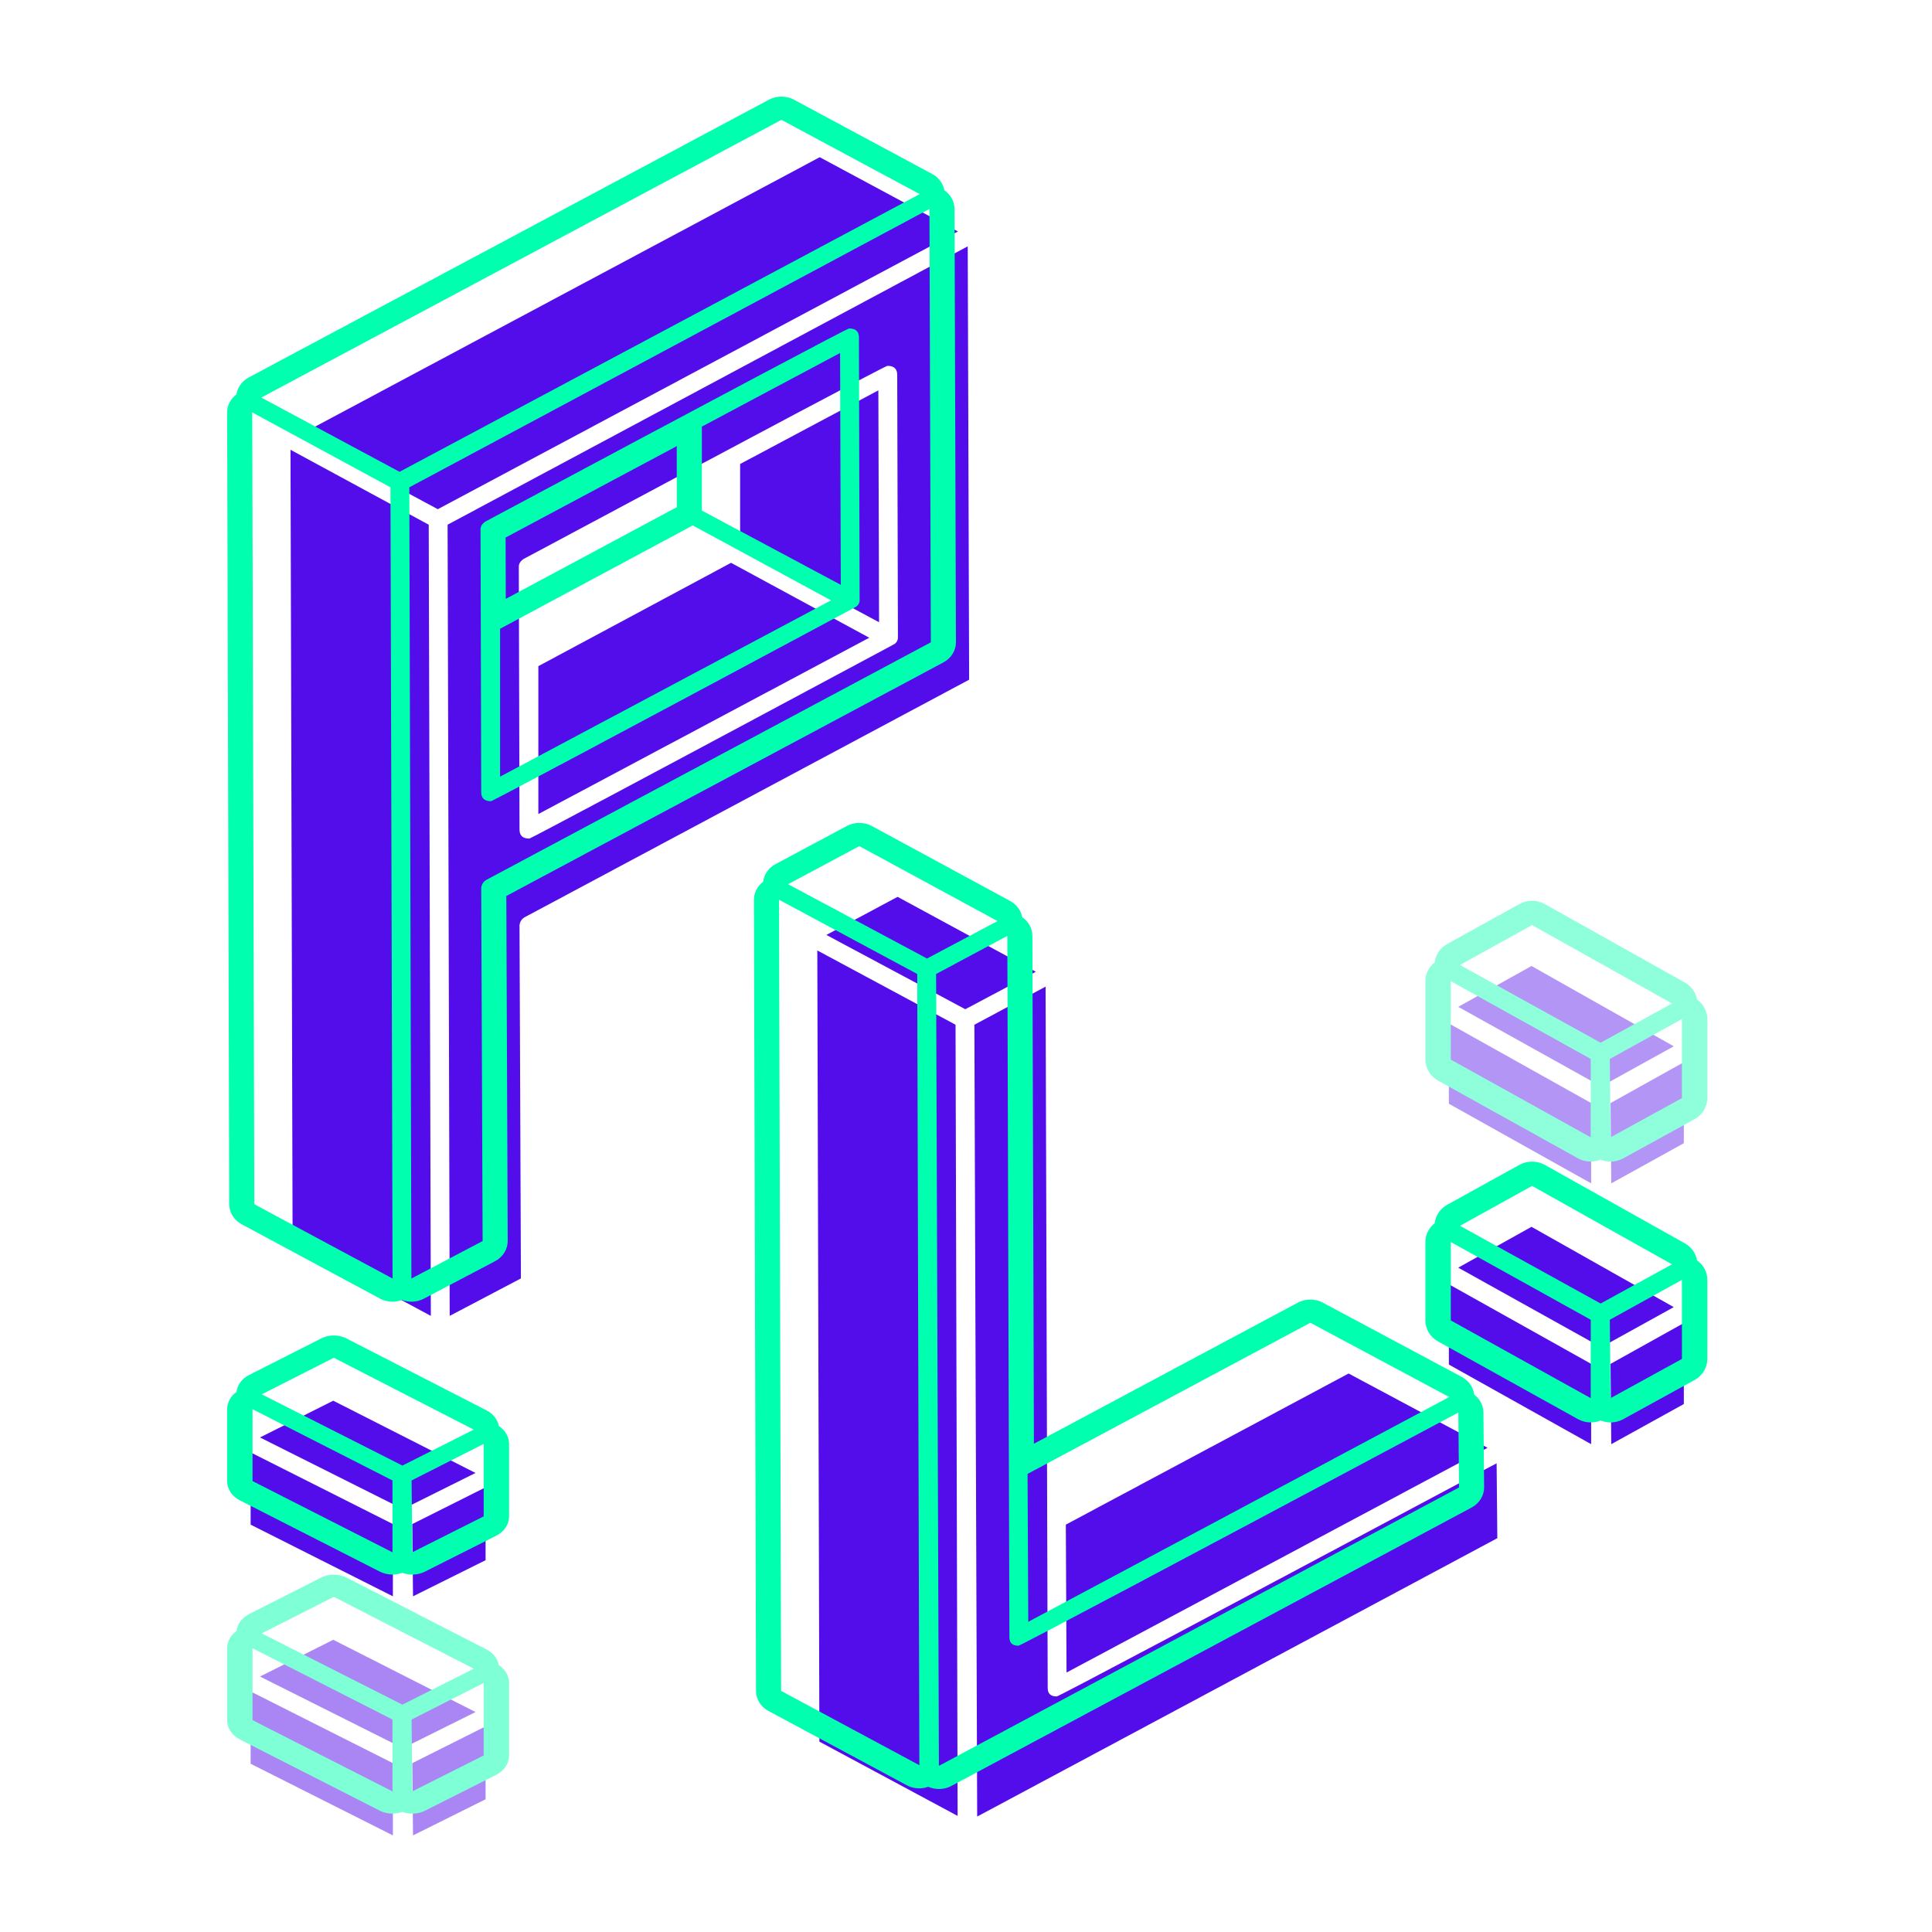
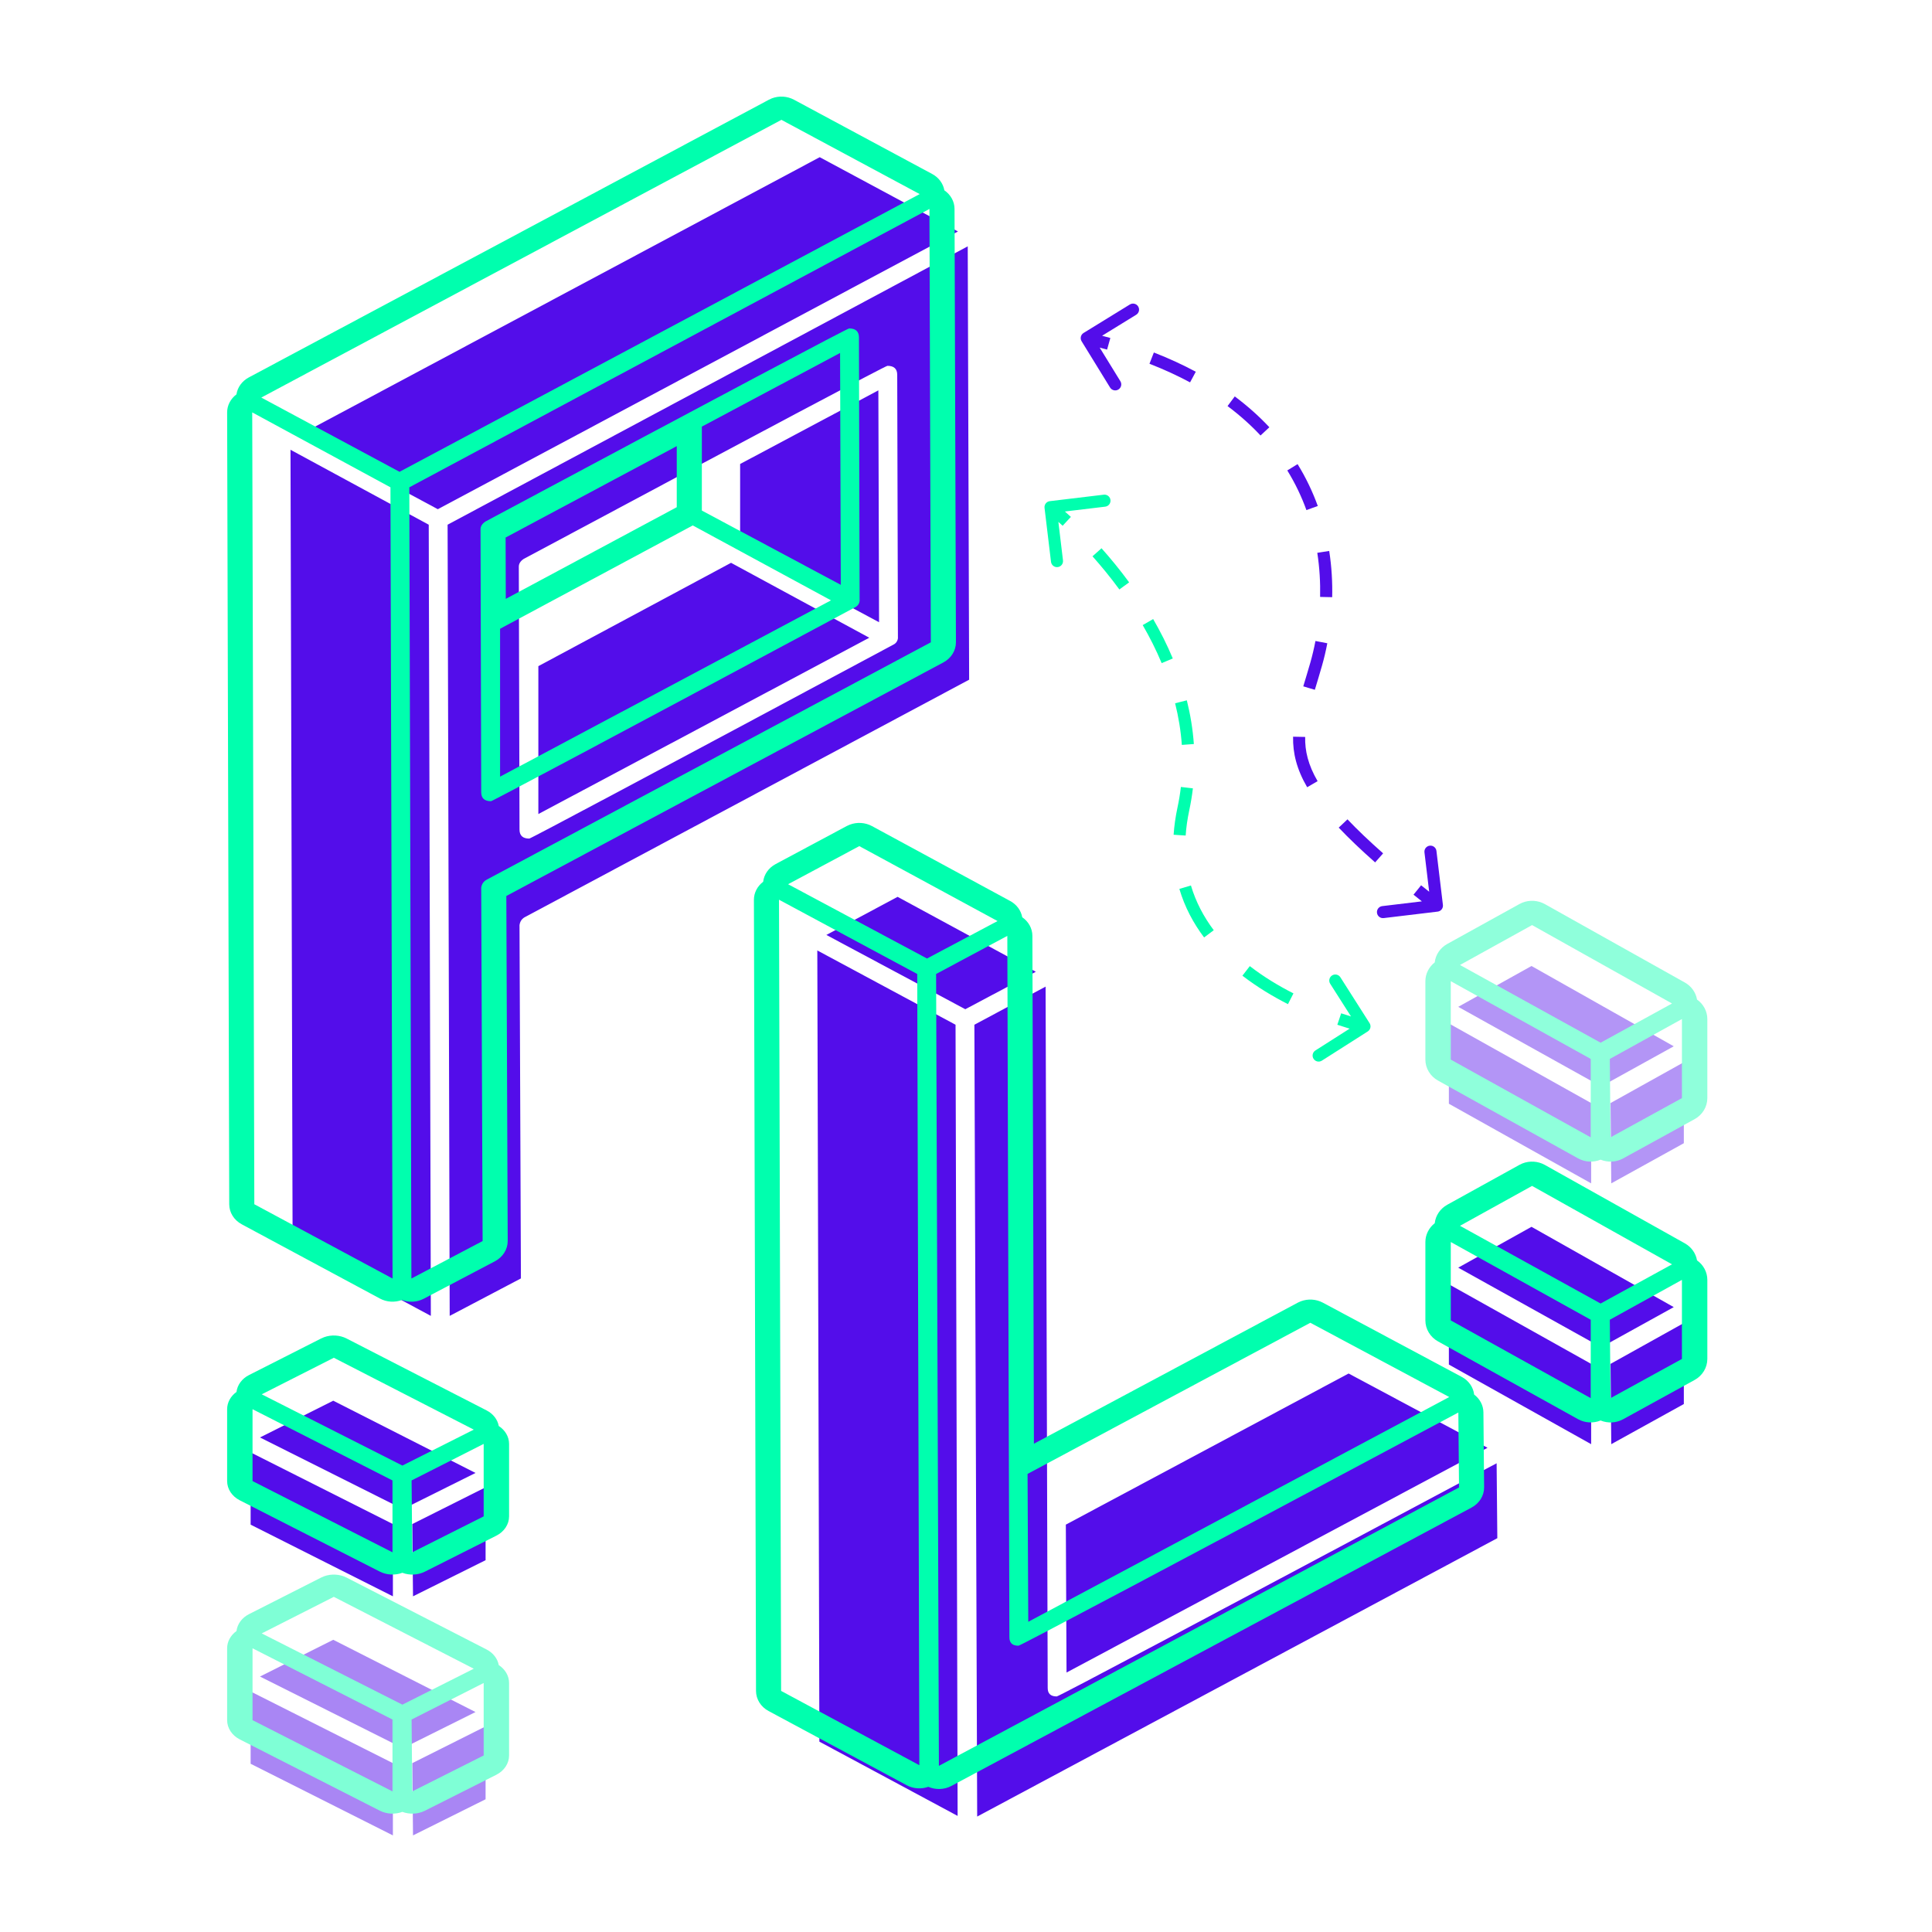
<svg xmlns="http://www.w3.org/2000/svg" width="80" height="80" viewBox="0 0 80 80" fill="none">
-   <g id="Logo">
+   <g id="logo">
    <g id="PL">
      <path id="p" d="M17.84 54.488L12.116 51.413L12.029 18.624L17.753 21.727L17.84 54.488ZM18.129 21.085L12.405 18.009L33.943 6.509L39.667 9.585L18.129 21.085ZM18.621 54.488L18.534 21.727L40.072 10.2L40.13 28.145L21.714 37.987C21.598 38.058 21.531 38.165 21.512 38.308L21.57 52.937L18.621 54.488ZM21.916 34.724C21.974 34.724 26.995 32.05 36.978 26.701C37.094 26.648 37.161 26.558 37.181 26.433L37.152 15.522C37.152 15.272 37.017 15.148 36.747 15.148C36.67 15.148 31.649 17.813 21.685 23.144C21.55 23.233 21.483 23.34 21.483 23.465L21.512 34.35C21.512 34.599 21.647 34.724 21.916 34.724ZM22.292 33.708V27.584L30.271 23.305L35.995 26.407L22.292 33.708ZM36.4 25.765L30.647 22.689V19.213L36.371 16.164L36.4 25.765Z" fill="#530DEA" />
-       <path id="p (Stroke)" d="M31.962 4.072C32.258 3.959 32.597 3.979 32.879 4.13L38.603 7.206C38.874 7.352 39.054 7.601 39.104 7.881C39.365 8.06 39.524 8.343 39.525 8.649L39.583 26.594C39.584 26.939 39.386 27.257 39.063 27.43L20.966 37.101L21.023 51.386C21.024 51.732 20.823 52.053 20.497 52.225L17.549 53.776C17.27 53.922 16.936 53.94 16.644 53.829C16.349 53.94 16.012 53.921 15.733 53.771L10.009 50.695C9.69 50.523 9.493 50.209 9.492 49.867L9.405 17.079C9.404 16.786 9.549 16.512 9.791 16.33C9.834 16.039 10.021 15.779 10.301 15.629L31.838 4.129L31.962 4.072ZM10.531 49.865L16.255 52.941L16.168 20.179L10.444 17.076L10.531 49.865ZM16.949 20.179L17.035 52.941L19.984 51.389L19.926 36.76C19.945 36.617 20.014 36.51 20.129 36.439L38.544 26.597L38.486 8.652L16.949 20.179ZM35.162 13.6C35.432 13.6 35.567 13.725 35.567 13.974L35.595 24.886C35.576 25.01 35.509 25.099 35.394 25.153C25.41 30.502 20.389 33.176 20.331 33.176C20.061 33.176 19.926 33.051 19.926 32.802L19.898 21.917C19.898 21.793 19.965 21.686 20.1 21.596C30.064 16.265 35.085 13.6 35.162 13.6ZM20.707 26.036V32.16L34.411 24.859L28.686 21.757L20.707 26.036ZM28.023 18.473C26.044 19.528 23.682 20.789 20.936 22.258L20.943 24.798L28.023 21.002V18.473ZM29.062 17.665V21.141L34.815 24.217L34.786 14.616L29.062 17.665ZM10.82 16.462L16.544 19.537L38.082 8.037L32.357 4.962L10.82 16.462Z" fill="#00FFAE" />
+       <path id="p (Stroke)" d="M31.962 4.072C32.258 3.959 32.597 3.979 32.879 4.13L38.603 7.206C38.874 7.352 39.054 7.601 39.104 7.881C39.365 8.06 39.524 8.343 39.525 8.649L39.583 26.594C39.584 26.939 39.386 27.257 39.063 27.43L20.966 37.101L21.023 51.386C21.024 51.732 20.823 52.053 20.497 52.225L17.549 53.776C17.27 53.922 16.936 53.94 16.644 53.829C16.349 53.94 16.012 53.921 15.733 53.771L10.009 50.695C9.69 50.523 9.493 50.209 9.492 49.867L9.405 17.079C9.404 16.786 9.549 16.512 9.791 16.33C9.834 16.039 10.021 15.779 10.301 15.629L31.838 4.129L31.962 4.072ZM10.531 49.865L16.255 52.941L16.168 20.179L10.444 17.076L10.531 49.865ZM16.949 20.179L17.035 52.941L19.984 51.389L19.926 36.76C19.945 36.617 20.014 36.51 20.129 36.439L38.544 26.597L38.486 8.652L16.949 20.179ZM35.162 13.6C35.432 13.6 35.567 13.725 35.567 13.974L35.595 24.886C35.576 25.01 35.509 25.099 35.394 25.153C25.41 30.502 20.389 33.176 20.331 33.176C20.061 33.176 19.926 33.051 19.926 32.802L19.898 21.917C19.898 21.793 19.965 21.686 20.1 21.596C30.064 16.265 35.085 13.6 35.162 13.6ZM20.707 26.036V32.16L34.41 24.859L28.686 21.757L20.707 26.036ZM28.023 18.473C26.044 19.528 23.682 20.789 20.936 22.258L20.943 24.798L28.023 21.002V18.473ZM29.062 17.665V21.141L34.815 24.217L34.786 14.616L29.062 17.665ZM10.82 16.462L16.544 19.537L38.082 8.037L32.357 4.962L10.82 16.462Z" fill="#00FFAE" />
      <path id="L" d="M44.163 69.256L44.134 63.132L55.843 56.874L61.596 59.949L44.163 69.256ZM39.653 75.193L33.929 72.118L33.843 39.356L39.567 42.432L39.653 75.193ZM39.971 41.79L34.218 38.714L37.167 37.136L42.891 40.239L39.971 41.79ZM40.463 75.22L40.347 42.432L43.296 40.854L43.383 69.898C43.383 70.13 43.508 70.246 43.758 70.246C43.836 70.246 49.907 67.028 61.972 60.591L62.001 63.693L40.463 75.22Z" fill="#530DEA" />
-       <path id="L (Stroke)" d="M35.187 34.148C35.484 34.034 35.825 34.054 36.107 34.207L41.831 37.309C42.1 37.455 42.279 37.703 42.329 37.982C42.59 38.161 42.748 38.445 42.749 38.75L42.812 59.781L53.737 53.941L53.861 53.885C54.157 53.772 54.496 53.791 54.777 53.941L60.53 57.016C60.819 57.17 61.006 57.443 61.041 57.746C61.279 57.925 61.422 58.193 61.425 58.482L61.454 61.584C61.457 61.93 61.259 62.251 60.935 62.424L39.397 73.951C39.102 74.109 38.744 74.12 38.439 73.988C38.148 74.091 37.82 74.07 37.546 73.923L31.822 70.848C31.503 70.676 31.306 70.361 31.305 70.019L31.218 37.258C31.218 36.966 31.361 36.694 31.601 36.512C31.636 36.209 31.824 35.937 32.113 35.782L35.062 34.204L35.187 34.148ZM38.762 40.331L38.878 73.12L60.415 61.593L60.387 58.49C48.342 64.916 42.271 68.135 42.174 68.145L42.085 68.14C41.893 68.115 41.797 68 41.797 67.797L41.711 38.753L38.762 40.331ZM32.344 70.017L38.068 73.093L37.981 40.331L32.257 37.255L32.344 70.017ZM42.549 61.031L42.578 67.155L60.01 57.848L54.258 54.773L42.549 61.031ZM32.633 36.614L38.386 39.69L41.306 38.139L35.582 35.036L32.633 36.614Z" fill="#00FFAE" />
+       <path id="L (Stroke)" d="M35.187 34.148C35.484 34.034 35.825 34.054 36.107 34.207L41.831 37.309C42.1 37.455 42.279 37.703 42.329 37.982C42.59 38.161 42.748 38.445 42.749 38.75L42.812 59.781L53.737 53.941L53.861 53.885C54.157 53.772 54.496 53.791 54.777 53.941L60.53 57.016C60.819 57.17 61.006 57.443 61.041 57.746C61.279 57.925 61.422 58.193 61.425 58.482L61.454 61.584C61.457 61.93 61.259 62.251 60.935 62.424L39.397 73.951C39.102 74.109 38.744 74.12 38.439 73.988C38.148 74.091 37.82 74.07 37.546 73.923L31.822 70.848C31.503 70.676 31.306 70.361 31.305 70.019L31.218 37.258C31.218 36.966 31.361 36.694 31.601 36.512C31.636 36.209 31.824 35.937 32.113 35.782L35.062 34.204L35.187 34.148ZM38.762 40.331L38.878 73.12L60.415 61.593L60.387 58.49C48.342 64.916 42.271 68.135 42.174 68.145L42.085 68.14C41.893 68.115 41.797 68 41.797 67.797L41.711 38.753L38.762 40.331ZM32.344 70.017L38.068 73.093L37.981 40.331L32.257 37.255L32.344 70.017ZM42.549 61.032L42.578 67.155L60.01 57.848L54.258 54.773L42.549 61.032ZM32.633 36.614L38.386 39.69L41.306 38.139L35.582 35.036L32.633 36.614Z" fill="#00FFAE" />
      <g id="Dot">
        <path id="." d="M65.886 59.8L59.995 56.504V53.179L65.886 56.475V59.8ZM66.302 55.787L60.382 52.491L63.416 50.8L69.307 54.125L66.302 55.787ZM66.719 59.8L66.689 56.475L69.724 54.784V58.138L66.719 59.8Z" fill="#530DEA" />
        <path id=". (Stroke)" d="M63.039 48.176C63.34 48.057 63.685 48.078 63.971 48.238L69.766 51.484C70.038 51.637 70.22 51.897 70.27 52.189C70.536 52.377 70.697 52.676 70.697 52.997V56.271C70.697 56.631 70.494 56.964 70.168 57.143L67.212 58.767C66.924 58.925 66.578 58.942 66.277 58.82C65.975 58.942 65.629 58.924 65.341 58.764L59.546 55.545C59.222 55.365 59.022 55.035 59.022 54.676V51.429C59.022 51.125 59.167 50.84 59.409 50.651C59.444 50.334 59.635 50.048 59.928 49.886L62.913 48.236L63.039 48.176ZM60.074 54.676L65.869 57.895V54.648L60.074 51.429V54.676ZM66.659 54.648L66.688 57.895L69.645 56.271V52.997L66.659 54.648ZM60.455 50.758L66.278 53.976L69.235 52.353L63.44 49.106L60.455 50.758Z" fill="#00FFAE" />
      </g>
      <g id="Dot_2" opacity="0.44">
        <path id="._2" d="M65.886 49L59.995 45.704V42.379L65.886 45.675V49ZM66.302 44.987L60.382 41.691L63.416 40L69.307 43.325L66.302 44.987ZM66.719 49L66.689 45.675L69.724 43.984V47.338L66.719 49Z" fill="#530DEA" />
        <path id=". (Stroke)_2" d="M63.039 37.376C63.34 37.257 63.685 37.278 63.971 37.438L69.766 40.684C70.038 40.837 70.22 41.097 70.27 41.389C70.536 41.577 70.697 41.876 70.697 42.197V45.471C70.697 45.831 70.494 46.164 70.168 46.343L67.212 47.967C66.924 48.125 66.578 48.142 66.277 48.02C65.975 48.142 65.629 48.124 65.341 47.964L59.546 44.745C59.222 44.566 59.022 44.234 59.022 43.876V40.629C59.022 40.325 59.167 40.04 59.409 39.851C59.444 39.533 59.635 39.248 59.928 39.087L62.913 37.436L63.039 37.376ZM60.074 43.876L65.869 47.095V43.848L60.074 40.629V43.876ZM66.659 43.848L66.688 47.095L69.645 45.471V42.197L66.659 43.848ZM60.455 39.958L66.278 43.176L69.235 41.553L63.44 38.306L60.455 39.958Z" fill="#00FFAE" />
      </g>
      <g id="Dot_3">
        <path id="._3" d="M16.269 66.1L10.378 63.133V60.141L16.269 63.108V66.1ZM16.685 62.489L10.765 59.522L13.799 58L19.69 60.992L16.685 62.489ZM17.102 66.1L17.072 63.108L20.107 61.586V64.604L17.102 66.1Z" fill="#530DEA" />
-         <path id=". (Stroke)_3" d="M13.423 55.369C13.724 55.261 14.069 55.28 14.354 55.426L20.149 58.402C20.421 58.542 20.603 58.78 20.654 59.048C20.919 59.221 21.08 59.495 21.08 59.789V62.79C21.08 63.12 20.877 63.425 20.551 63.59L17.595 65.078C17.308 65.223 16.962 65.239 16.661 65.126C16.358 65.238 16.012 65.222 15.724 65.075L9.929 62.125C9.605 61.96 9.405 61.657 9.405 61.328V58.352C9.405 58.073 9.55 57.812 9.792 57.638C9.828 57.347 10.018 57.086 10.311 56.938L13.296 55.424L13.423 55.369ZM10.457 61.328L16.252 64.278V61.302L10.457 58.352V61.328ZM17.043 61.302L17.071 64.278L20.028 62.79V59.789L17.043 61.302ZM10.838 57.736L16.662 60.686L19.618 59.198L13.823 56.222L10.838 57.736Z" fill="#00FFAE" />
+         <path id=". (Stroke)_3" d="M13.423 55.369C13.724 55.261 14.069 55.28 14.354 55.426L20.149 58.402C20.421 58.542 20.603 58.78 20.653 59.048C20.919 59.22 21.08 59.495 21.08 59.789V62.79C21.08 63.12 20.877 63.425 20.551 63.59L17.595 65.078C17.308 65.223 16.962 65.239 16.661 65.126C16.358 65.238 16.012 65.222 15.724 65.075L9.929 62.125C9.605 61.96 9.405 61.657 9.405 61.328V58.352C9.405 58.073 9.55 57.811 9.792 57.638C9.828 57.347 10.018 57.086 10.311 56.938L13.296 55.424L13.423 55.369ZM10.457 61.328L16.252 64.278V61.302L10.457 58.352V61.328ZM17.043 61.302L17.071 64.278L20.028 62.79V59.789L17.043 61.302ZM10.838 57.736L16.662 60.686L19.618 59.198L13.823 56.222L10.838 57.736Z" fill="#00FFAE" />
      </g>
      <g id="Dot_4" opacity="0.5">
-         <path id="._4" d="M16.269 76L10.378 73.033V70.041L16.269 73.008V76ZM16.685 72.388L10.765 69.422L13.799 67.9L19.69 70.892L16.685 72.388ZM17.102 76L17.072 73.008L20.107 71.486V74.504L17.102 76Z" fill="#530DEA" />
-         <path id=". (Stroke)_4" d="M13.423 65.269C13.724 65.161 14.069 65.18 14.354 65.326L20.149 68.302C20.421 68.442 20.603 68.68 20.654 68.948C20.919 69.121 21.08 69.395 21.08 69.689V72.69C21.08 73.02 20.877 73.325 20.551 73.49L17.595 74.978C17.308 75.123 16.962 75.138 16.661 75.026C16.358 75.138 16.012 75.122 15.724 74.975L9.929 72.025C9.605 71.86 9.405 71.557 9.405 71.228V68.252C9.405 67.973 9.55 67.712 9.792 67.538C9.828 67.247 10.018 66.986 10.311 66.838L13.296 65.324L13.423 65.269ZM10.457 71.228L16.252 74.178V71.202L10.457 68.252V71.228ZM17.043 71.202L17.071 74.178L20.028 72.69V69.689L17.043 71.202ZM10.838 67.636L16.662 70.586L19.618 69.098L13.823 66.122L10.838 67.636Z" fill="#00FFAE" />
+         <path id="._4" d="M16.269 76L10.378 73.034V70.041L16.269 73.008V76ZM16.685 72.389L10.765 69.422L13.799 67.9L19.69 70.892L16.685 72.389ZM17.102 76L17.072 73.008L20.107 71.486V74.504L17.102 76Z" fill="#530DEA" />
+         <path id=". (Stroke)_4" d="M13.423 65.269C13.724 65.161 14.069 65.18 14.354 65.326L20.149 68.302C20.421 68.442 20.603 68.68 20.653 68.948C20.919 69.121 21.08 69.395 21.08 69.689V72.69C21.08 73.02 20.877 73.325 20.551 73.49L17.595 74.978C17.308 75.123 16.962 75.138 16.661 75.026C16.358 75.138 16.012 75.122 15.724 74.975L9.929 72.025C9.605 71.86 9.405 71.557 9.405 71.228V68.252C9.405 67.973 9.55 67.712 9.792 67.538C9.828 67.247 10.018 66.986 10.311 66.838L13.296 65.324L13.423 65.269ZM10.457 71.228L16.252 74.178V71.202L10.457 68.252V71.228ZM17.043 71.202L17.071 74.178L20.028 72.69V69.689L17.043 71.202ZM10.838 67.636L16.662 70.586L19.618 69.098L13.823 66.122L10.838 67.636Z" fill="#00FFAE" />
      </g>
    </g>
+     <path id="Arrow 1" d="M56.634 42.711C56.751 42.637 56.785 42.482 56.711 42.366L55.503 40.468C55.429 40.351 55.274 40.317 55.158 40.391C55.041 40.465 55.007 40.62 55.081 40.736L56.155 42.423L54.468 43.497C54.351 43.571 54.317 43.726 54.391 43.842C54.465 43.959 54.62 43.993 54.736 43.919L56.634 42.711ZM43.47 20.752C43.333 20.768 43.235 20.893 43.252 21.03L43.52 23.264C43.536 23.401 43.661 23.499 43.798 23.482C43.935 23.466 44.033 23.341 44.016 23.204L43.778 21.218L45.764 20.98C45.901 20.964 45.999 20.839 45.982 20.702C45.966 20.565 45.841 20.467 45.704 20.484L43.47 20.752ZM56.5 42.5C56.554 42.256 56.554 42.256 56.554 42.256C56.554 42.256 56.554 42.256 56.554 42.256C56.554 42.256 56.554 42.256 56.554 42.256C56.554 42.256 56.554 42.256 56.554 42.256C56.554 42.256 56.554 42.256 56.554 42.256C56.553 42.256 56.552 42.255 56.551 42.255C56.548 42.255 56.544 42.254 56.538 42.252C56.526 42.249 56.509 42.245 56.485 42.24C56.439 42.228 56.37 42.211 56.281 42.187C56.103 42.138 55.846 42.064 55.535 41.959L55.456 42.196L55.376 42.433C55.698 42.541 55.964 42.618 56.15 42.669C56.243 42.694 56.316 42.713 56.366 42.725C56.391 42.731 56.411 42.736 56.424 42.739C56.431 42.741 56.436 42.742 56.44 42.743C56.441 42.743 56.443 42.743 56.444 42.744C56.444 42.744 56.445 42.744 56.445 42.744C56.445 42.744 56.445 42.744 56.446 42.744C56.446 42.744 56.446 42.744 56.446 42.744C56.446 42.744 56.446 42.744 56.446 42.744C56.446 42.744 56.446 42.744 56.5 42.5ZM53.445 41.357L53.559 41.134C52.959 40.83 52.336 40.456 51.752 40.005L51.599 40.203L51.446 40.401C52.06 40.875 52.712 41.264 53.332 41.58L53.445 41.357ZM50.059 38.668L50.259 38.518C49.849 37.972 49.519 37.357 49.314 36.666L49.074 36.737L48.835 36.808C49.058 37.563 49.417 38.231 49.859 38.818L50.059 38.668ZM48.846 34.582L49.096 34.598C49.118 34.264 49.167 33.916 49.245 33.552L49 33.5L48.755 33.448C48.673 33.834 48.621 34.206 48.597 34.565L48.846 34.582ZM49 33.5L49.245 33.552C49.31 33.247 49.36 32.944 49.395 32.644L49.147 32.615L48.898 32.586C48.865 32.87 48.818 33.157 48.755 33.448L49 33.5ZM49.186 30.827L49.435 30.809C49.391 30.186 49.289 29.582 49.144 28.999L48.901 29.06L48.659 29.121C48.798 29.677 48.895 30.253 48.937 30.845L49.186 30.827ZM48.333 27.362L48.563 27.266C48.323 26.691 48.046 26.146 47.75 25.634L47.534 25.759L47.317 25.884C47.604 26.38 47.871 26.906 48.102 27.459L48.333 27.362ZM46.553 24.261L46.755 24.114C46.369 23.587 45.979 23.114 45.611 22.702L45.425 22.869L45.238 23.035C45.596 23.437 45.976 23.897 46.351 24.409L46.553 24.261ZM44.172 21.587L44.343 21.404C44.134 21.211 43.963 21.061 43.844 20.96C43.784 20.909 43.737 20.871 43.705 20.844C43.689 20.831 43.677 20.821 43.668 20.814C43.664 20.811 43.661 20.808 43.658 20.806C43.657 20.806 43.656 20.805 43.656 20.804C43.655 20.804 43.655 20.804 43.655 20.804C43.655 20.804 43.655 20.804 43.655 20.803C43.655 20.803 43.654 20.803 43.654 20.803C43.654 20.803 43.654 20.803 43.654 20.803C43.654 20.803 43.654 20.803 43.5 21C43.346 21.197 43.346 21.197 43.346 21.197C43.346 21.197 43.346 21.197 43.346 21.197C43.346 21.197 43.346 21.197 43.346 21.197C43.346 21.197 43.346 21.197 43.346 21.197C43.346 21.197 43.346 21.197 43.346 21.197C43.346 21.197 43.347 21.198 43.348 21.198C43.349 21.2 43.352 21.202 43.356 21.205C43.363 21.211 43.374 21.22 43.389 21.232C43.419 21.256 43.463 21.293 43.52 21.341C43.635 21.438 43.8 21.582 44.002 21.771L44.172 21.587Z" fill="#00FFAE" />
+     <path id="Arrow 2" d="M59.53 37.748C59.667 37.732 59.765 37.607 59.748 37.47L59.48 35.236C59.464 35.099 59.339 35.001 59.202 35.018C59.065 35.034 58.967 35.159 58.984 35.296L59.222 37.282L57.236 37.52C57.099 37.536 57.001 37.661 57.018 37.798C57.034 37.935 57.159 38.033 57.296 38.016L59.53 37.748ZM44.869 13.787C44.751 13.859 44.715 14.013 44.787 14.131L45.966 16.047C46.039 16.165 46.193 16.201 46.31 16.129C46.428 16.057 46.465 15.903 46.392 15.785L45.344 14.082L47.047 13.034C47.165 12.961 47.202 12.807 47.129 12.69C47.057 12.572 46.903 12.536 46.785 12.608L44.869 13.787ZM59.5 37.5L59.654 37.303C59.371 37.081 59.102 36.866 58.845 36.658L58.688 36.853L58.53 37.047C58.789 37.257 59.061 37.473 59.346 37.697L59.5 37.5ZM57.107 35.523L57.272 35.335C56.687 34.819 56.2 34.353 55.796 33.927L55.615 34.099L55.433 34.27C55.85 34.71 56.348 35.186 56.941 35.71L57.107 35.523ZM54.343 32.472L54.559 32.346C54.165 31.669 54.032 31.093 54.044 30.515L53.794 30.51L53.544 30.505C53.53 31.181 53.69 31.847 54.127 32.598L54.343 32.472ZM54.205 28.492L54.445 28.563C54.537 28.256 54.639 27.924 54.74 27.569L54.5 27.5L54.26 27.431C54.159 27.783 54.059 28.108 53.966 28.42L54.205 28.492ZM54.5 27.5L54.74 27.569C54.822 27.282 54.898 26.97 54.961 26.636L54.716 26.589L54.47 26.542C54.409 26.861 54.337 27.159 54.26 27.431L54.5 27.5ZM54.913 24.723L55.163 24.728C55.177 24.117 55.142 23.473 55.04 22.814L54.793 22.852L54.546 22.891C54.643 23.518 54.676 24.133 54.663 24.717L54.913 24.723ZM54.331 21.037L54.567 20.952C54.355 20.369 54.081 19.787 53.73 19.218L53.517 19.349L53.304 19.48C53.636 20.019 53.897 20.57 54.096 21.122L54.331 21.037ZM52.379 17.862L52.562 17.692C52.146 17.247 51.67 16.819 51.129 16.415L50.979 16.615L50.83 16.815C51.348 17.202 51.801 17.61 52.196 18.033L52.379 17.862ZM49.397 15.613L49.515 15.393C48.983 15.107 48.406 14.841 47.779 14.596L47.688 14.829L47.597 15.062C48.206 15.3 48.765 15.558 49.278 15.833L49.397 15.613ZM45.909 14.236L45.977 13.995C45.68 13.912 45.373 13.832 45.058 13.757L45 14L44.942 14.243C45.251 14.317 45.551 14.395 45.842 14.477L45.909 14.236Z" fill="#530DEA" />
  </g>
</svg>
